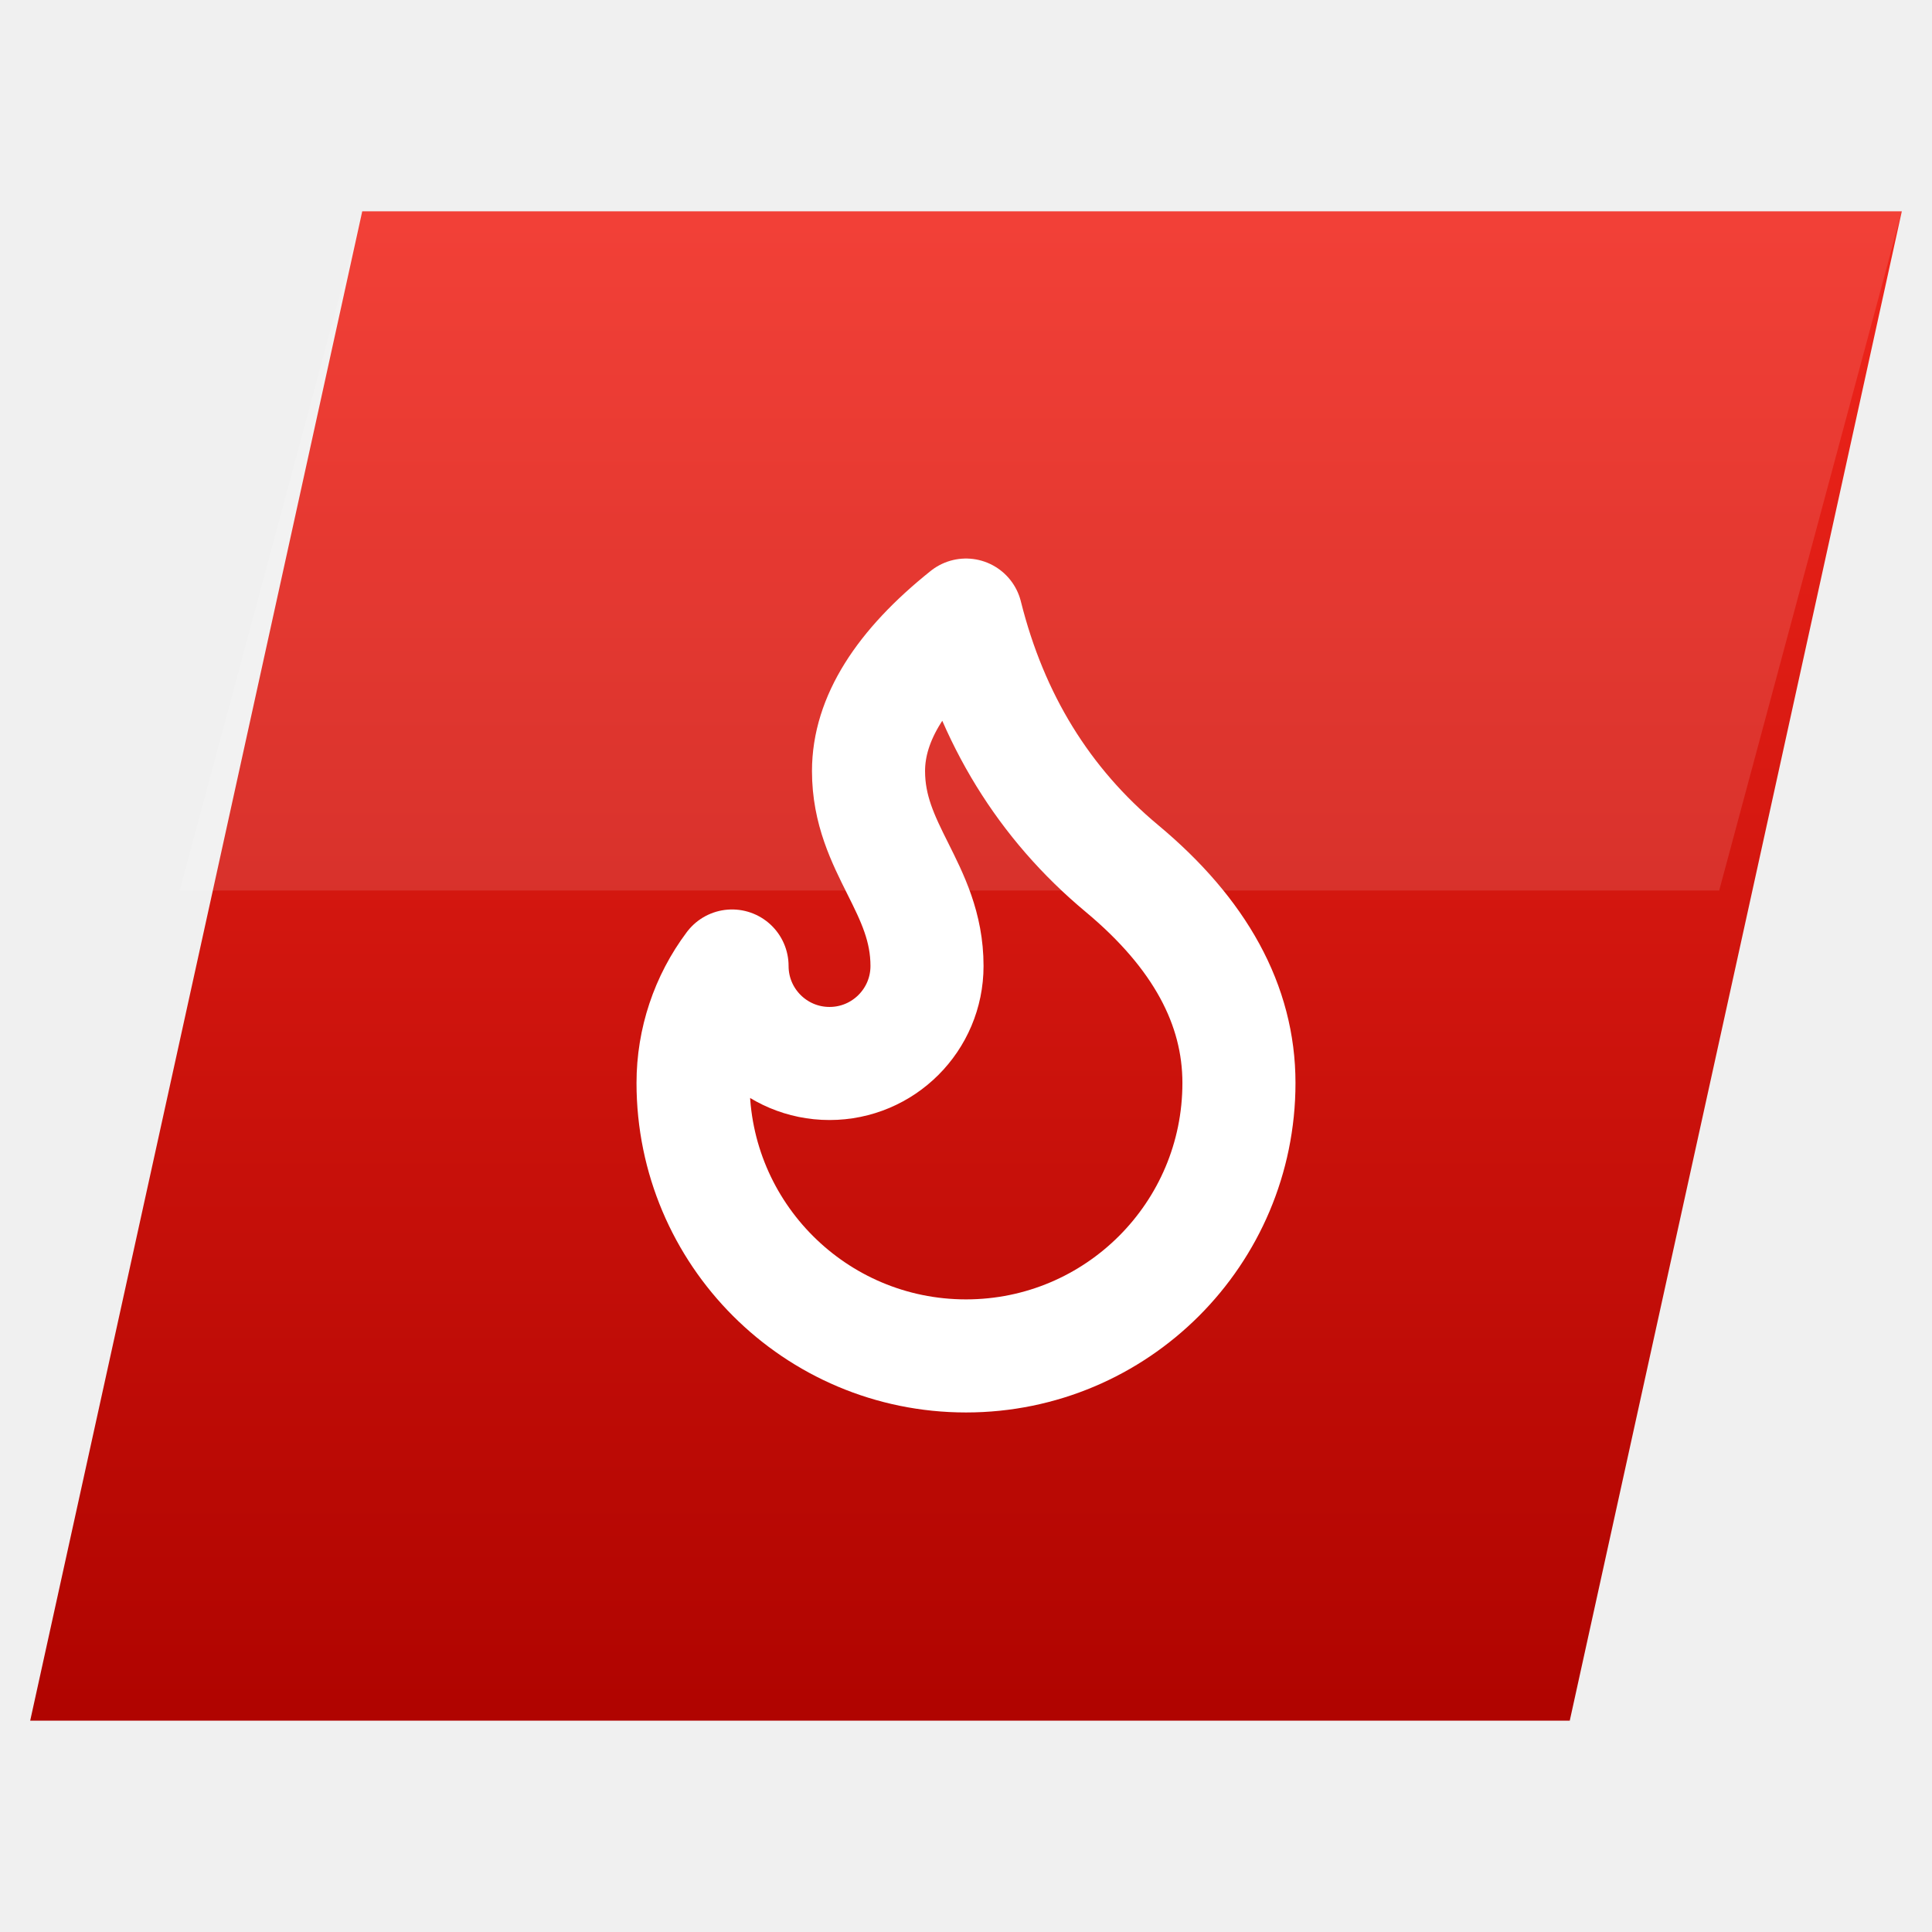
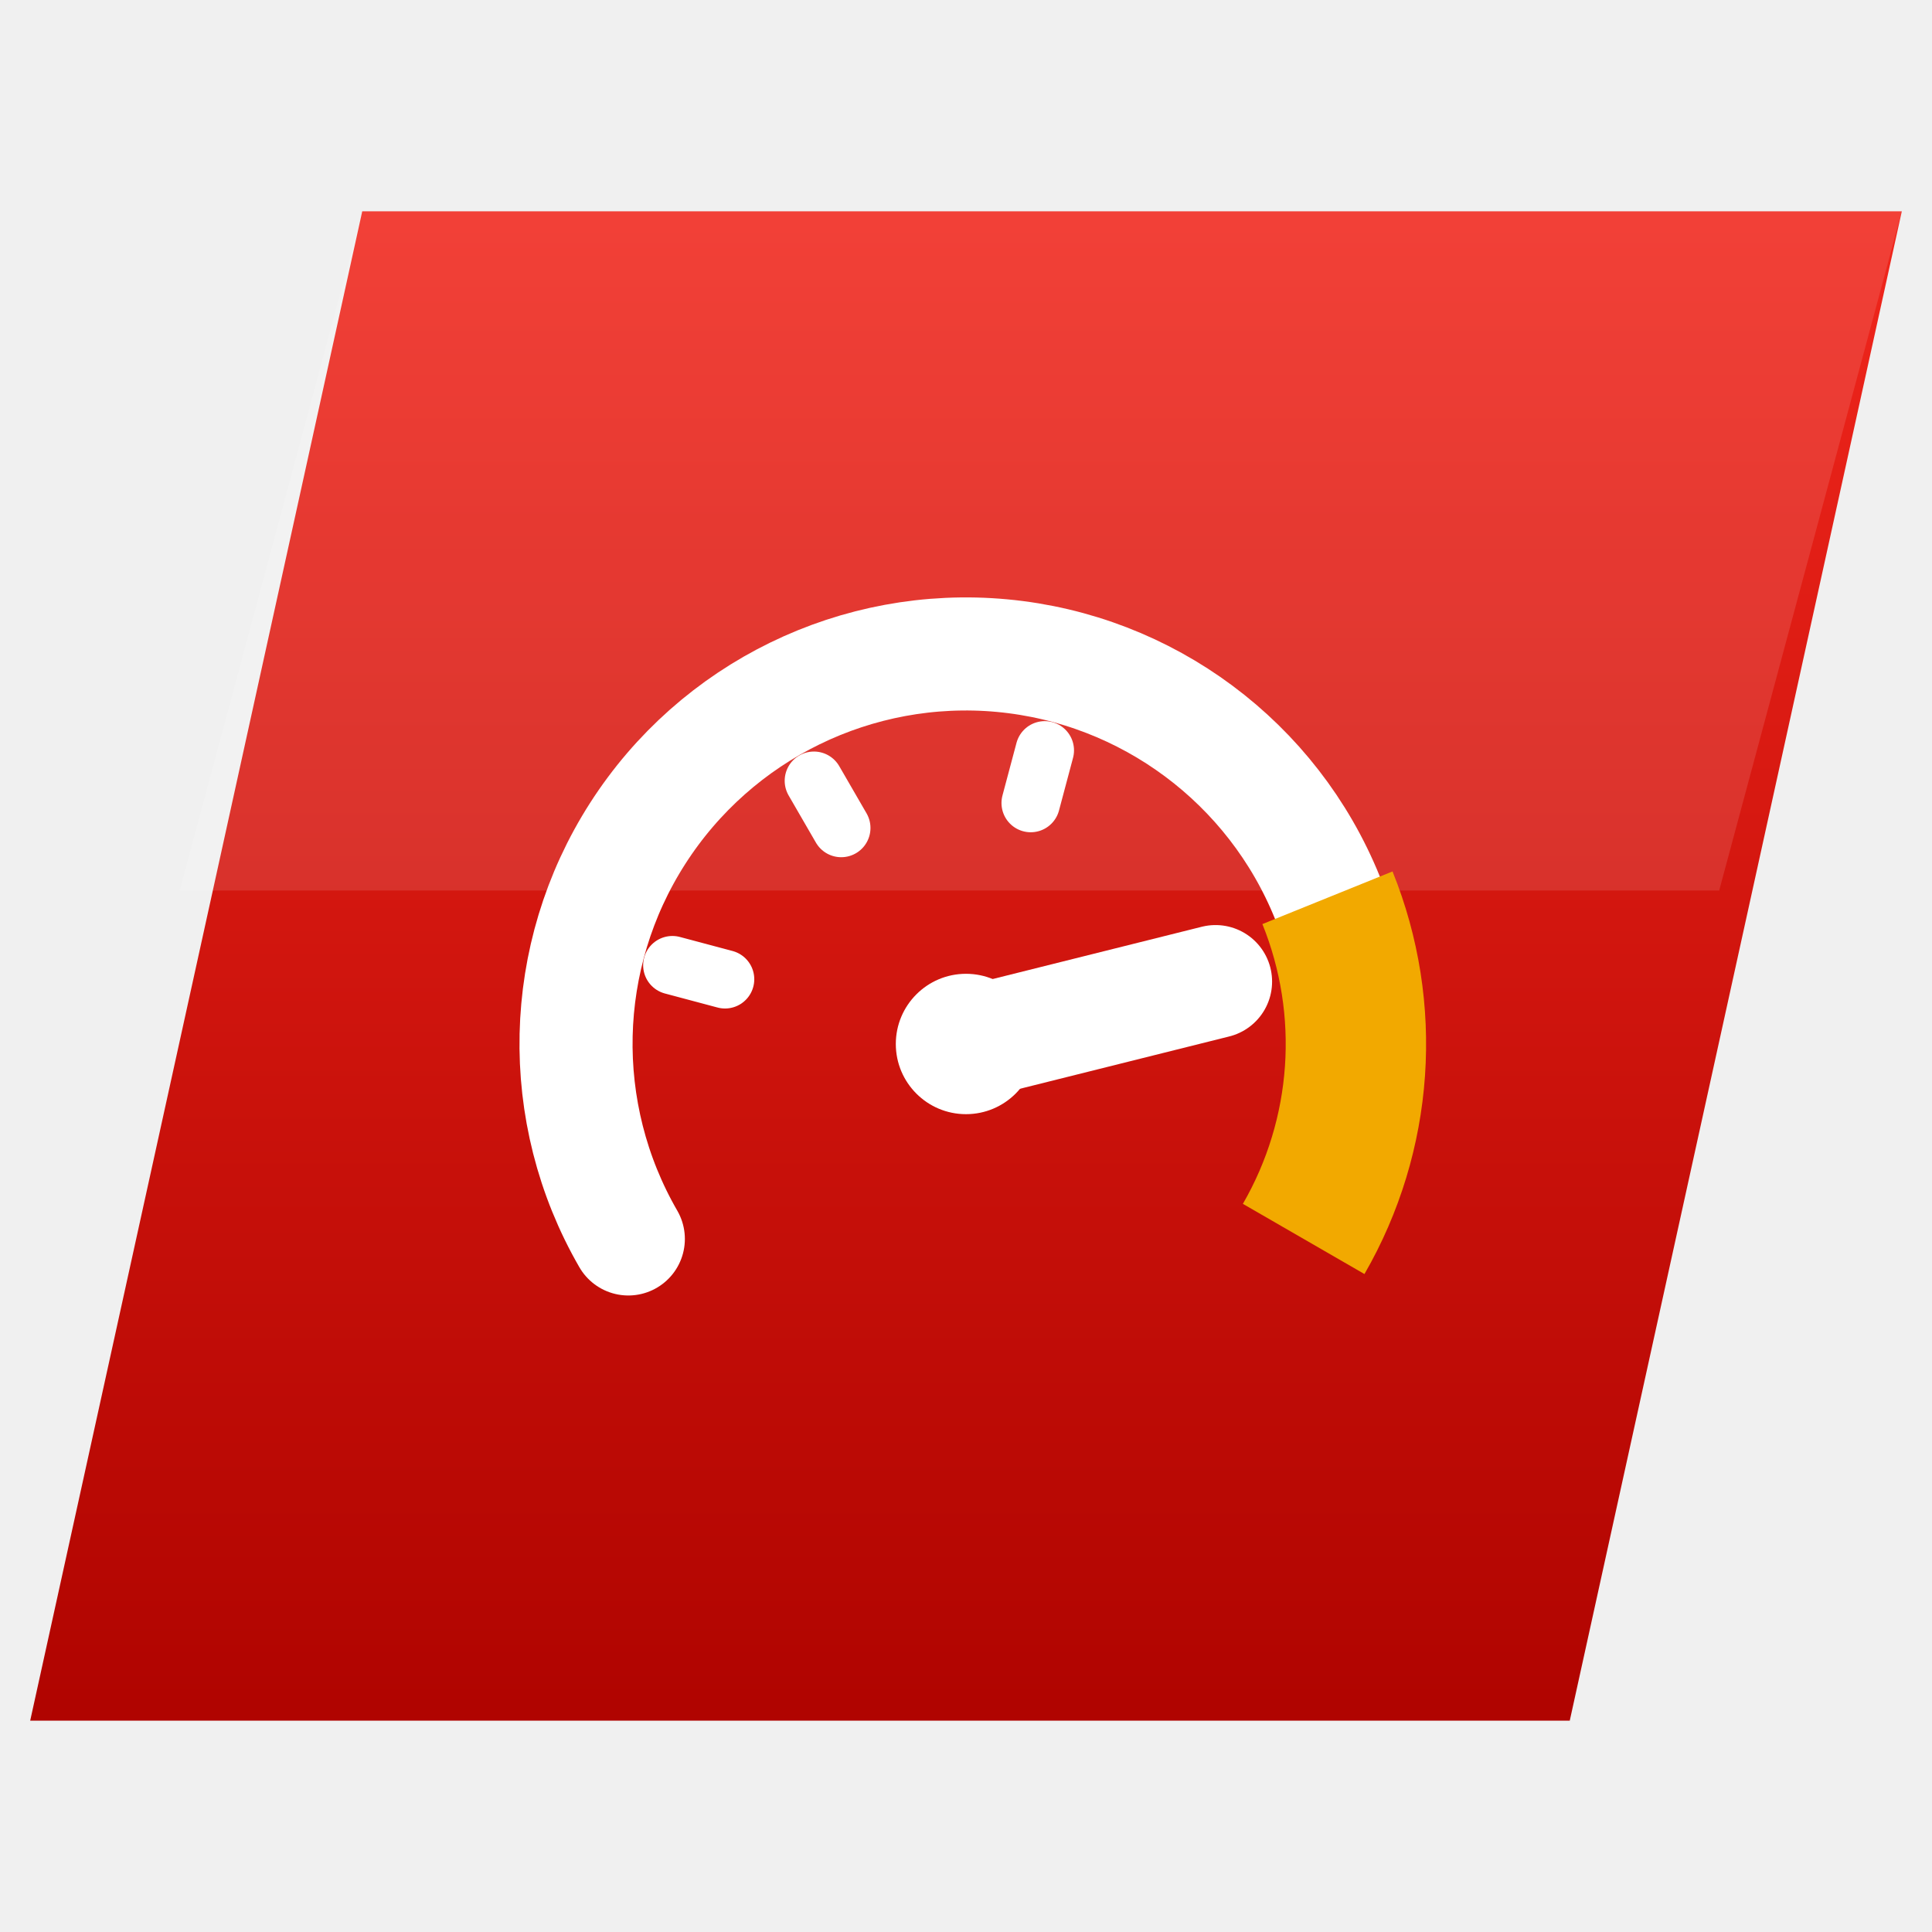
<svg xmlns="http://www.w3.org/2000/svg" viewBox="0 0 64 64">
  <defs>
    <linearGradient id="red" x1="0" y1="0" x2="0" y2="1">
      <stop offset="0" stop-color="#f0261c" />
      <stop offset="1" stop-color="#b00400" />
    </linearGradient>
    <linearGradient id="bar" x1="0" y1="0" x2="0" y2="1">
      <stop offset="0" stop-color="#2b2d31" />
      <stop offset="1" stop-color="#0b0c0d" />
    </linearGradient>
  </defs>
  <path d="M12 7 H63 L52 57 H1 Z" fill="url(#red)" />
  <path d="M12 7 H63 L56.95 29.5 H5.95 Z" fill="#fff" opacity="0.12" />
  <g transform="translate(16.5 16.5) scale(1.291667)" fill="none" stroke="#fff" stroke-width="2.9" stroke-linecap="round" stroke-linejoin="round">
-     <path d="M12 3q1 4 4 6.5t3 5.5a1 1 0 0 1-14 0 5 5 0 0 1 1-3 1 1 0 0 0 5 0c0-2-1.5-3-1.5-5q0-2 2.5-4" />
+     <path d="M3.34 19A10 10 0 1 1 21.27 10.25" />
+     <path d="M21.27 10.25A10 10 0 0 1 20.66 19" stroke="#f2a900" stroke-width="3.6" stroke-linecap="butt" />
+     <path d="M5.82 12.34 4.47 11.98M8.8 8.46 8.1 7.25M13.66 7.82 14.02 6.47" stroke-width="1.5" />
+     <path d="M12 14 18.4 12.4" />
+     <circle cx="12" cy="14" r="1.8" fill="#fff" stroke="none" />
  </g>
</svg>
